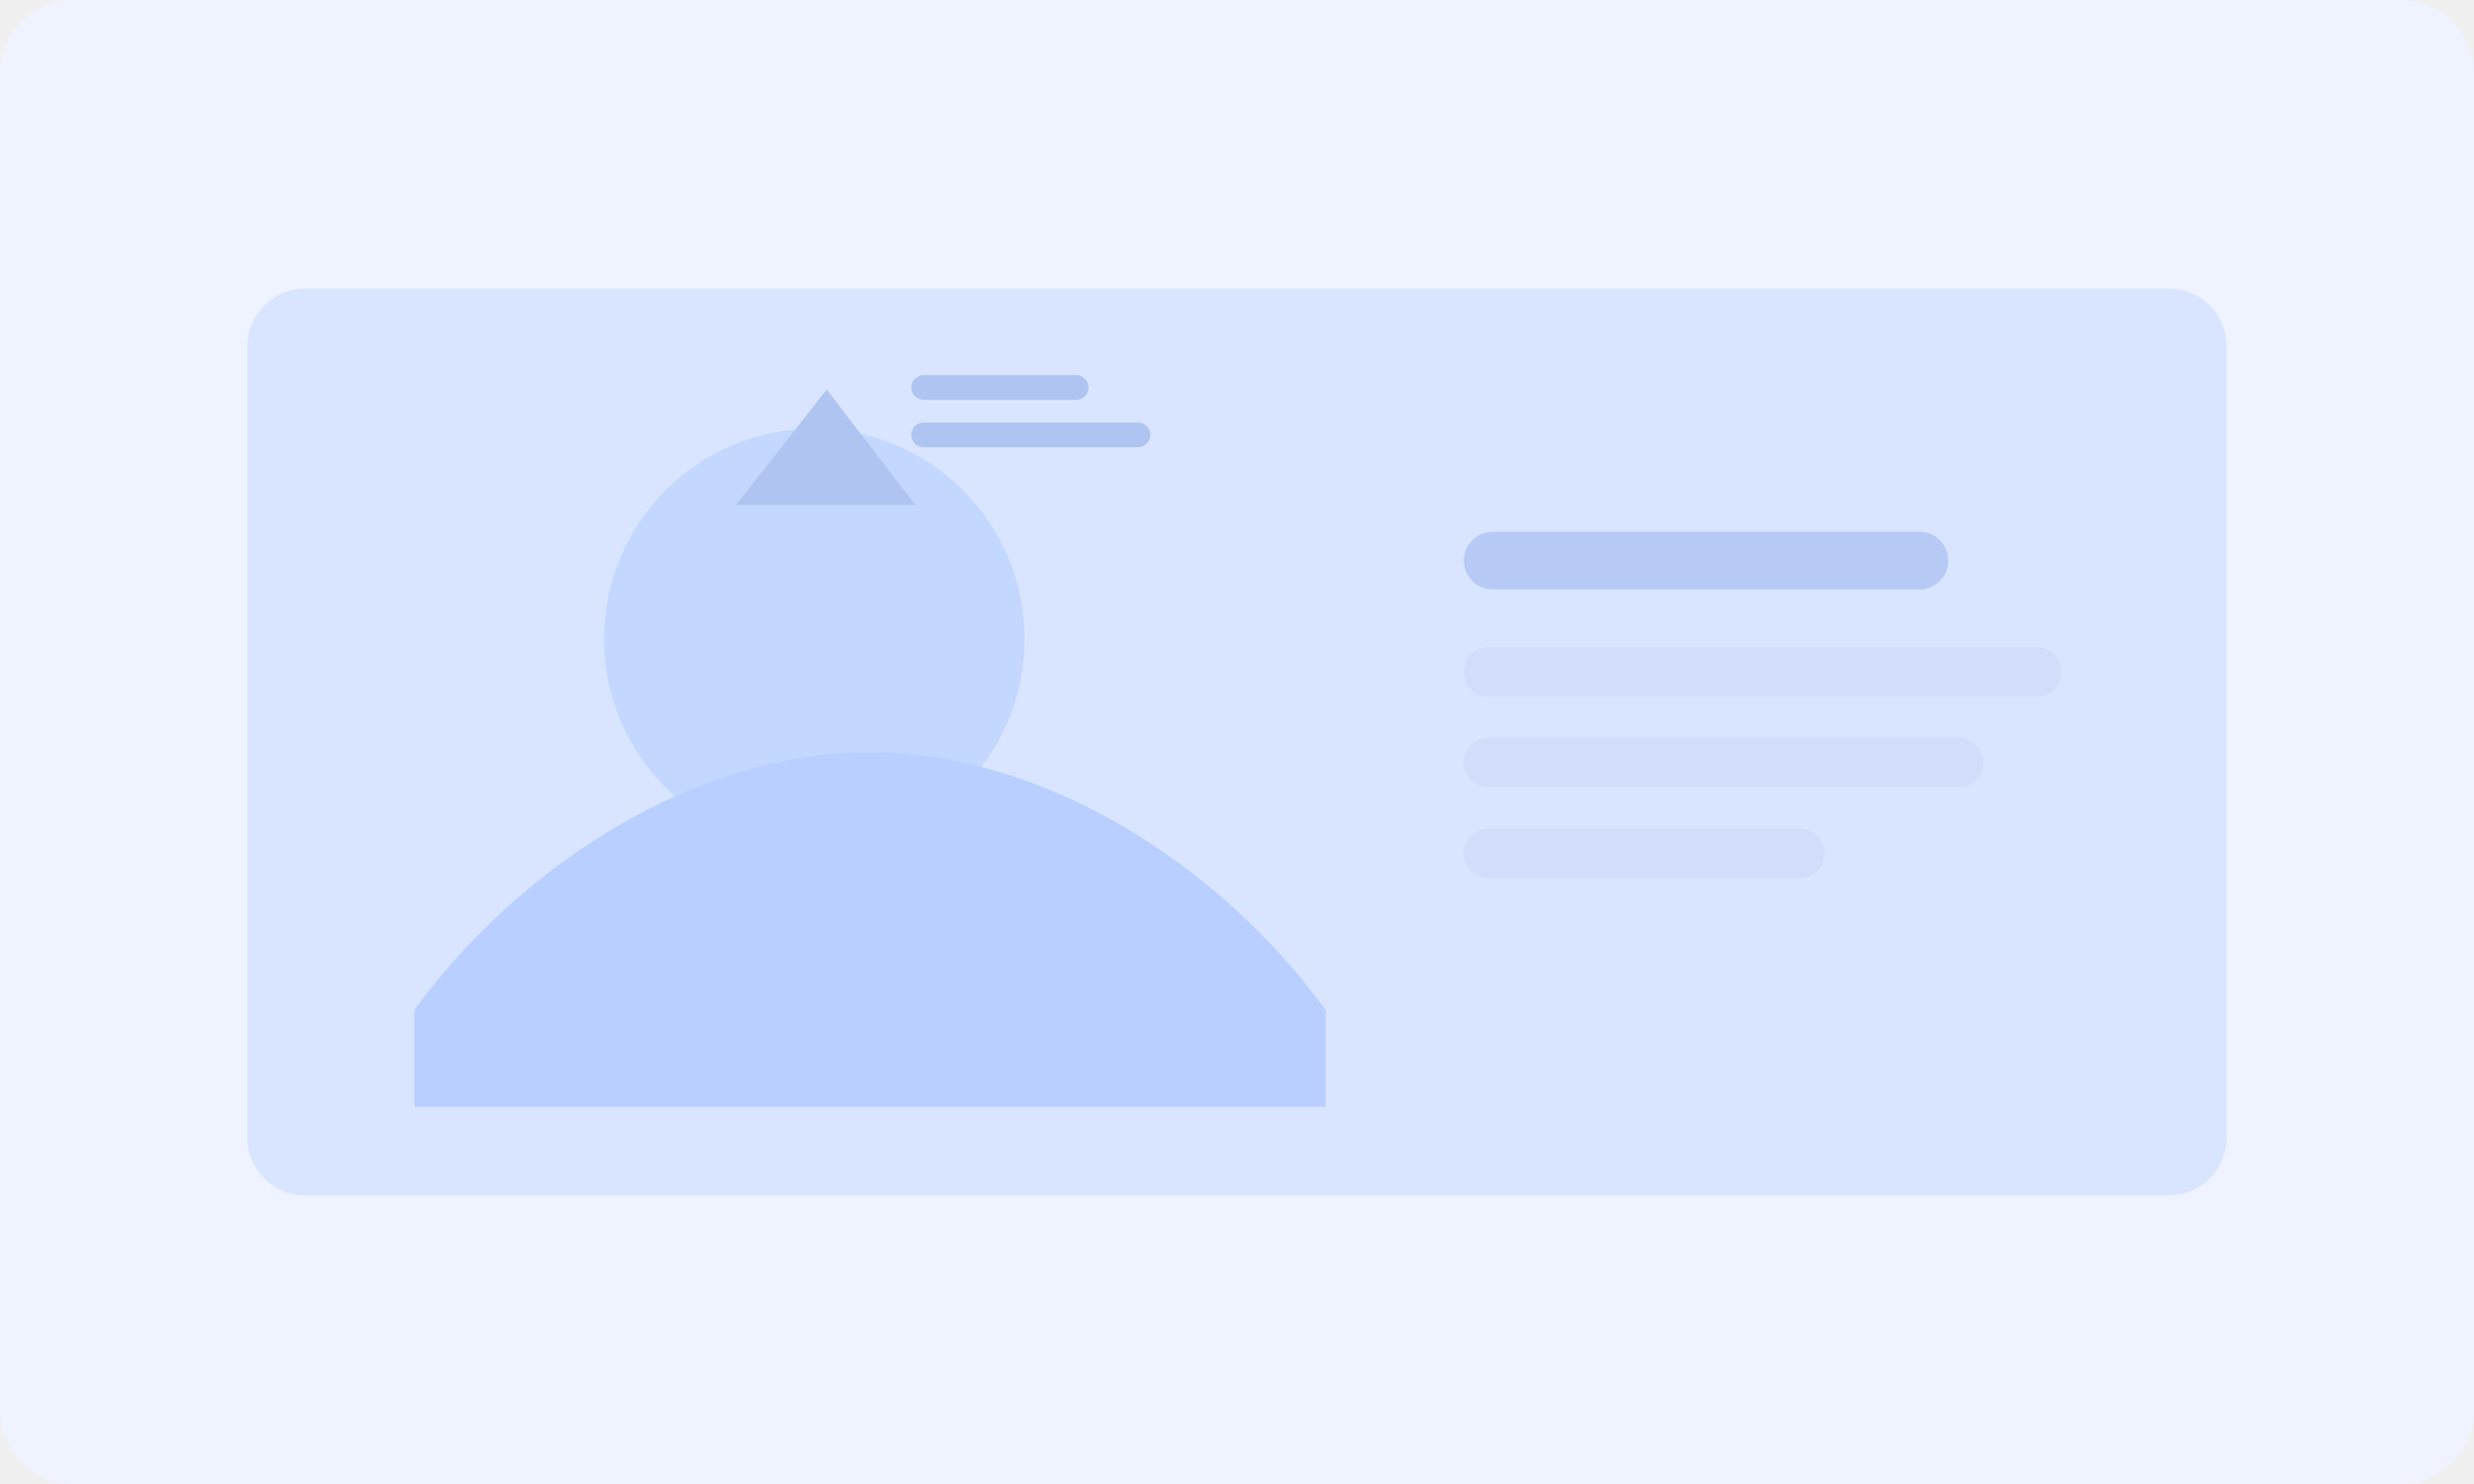
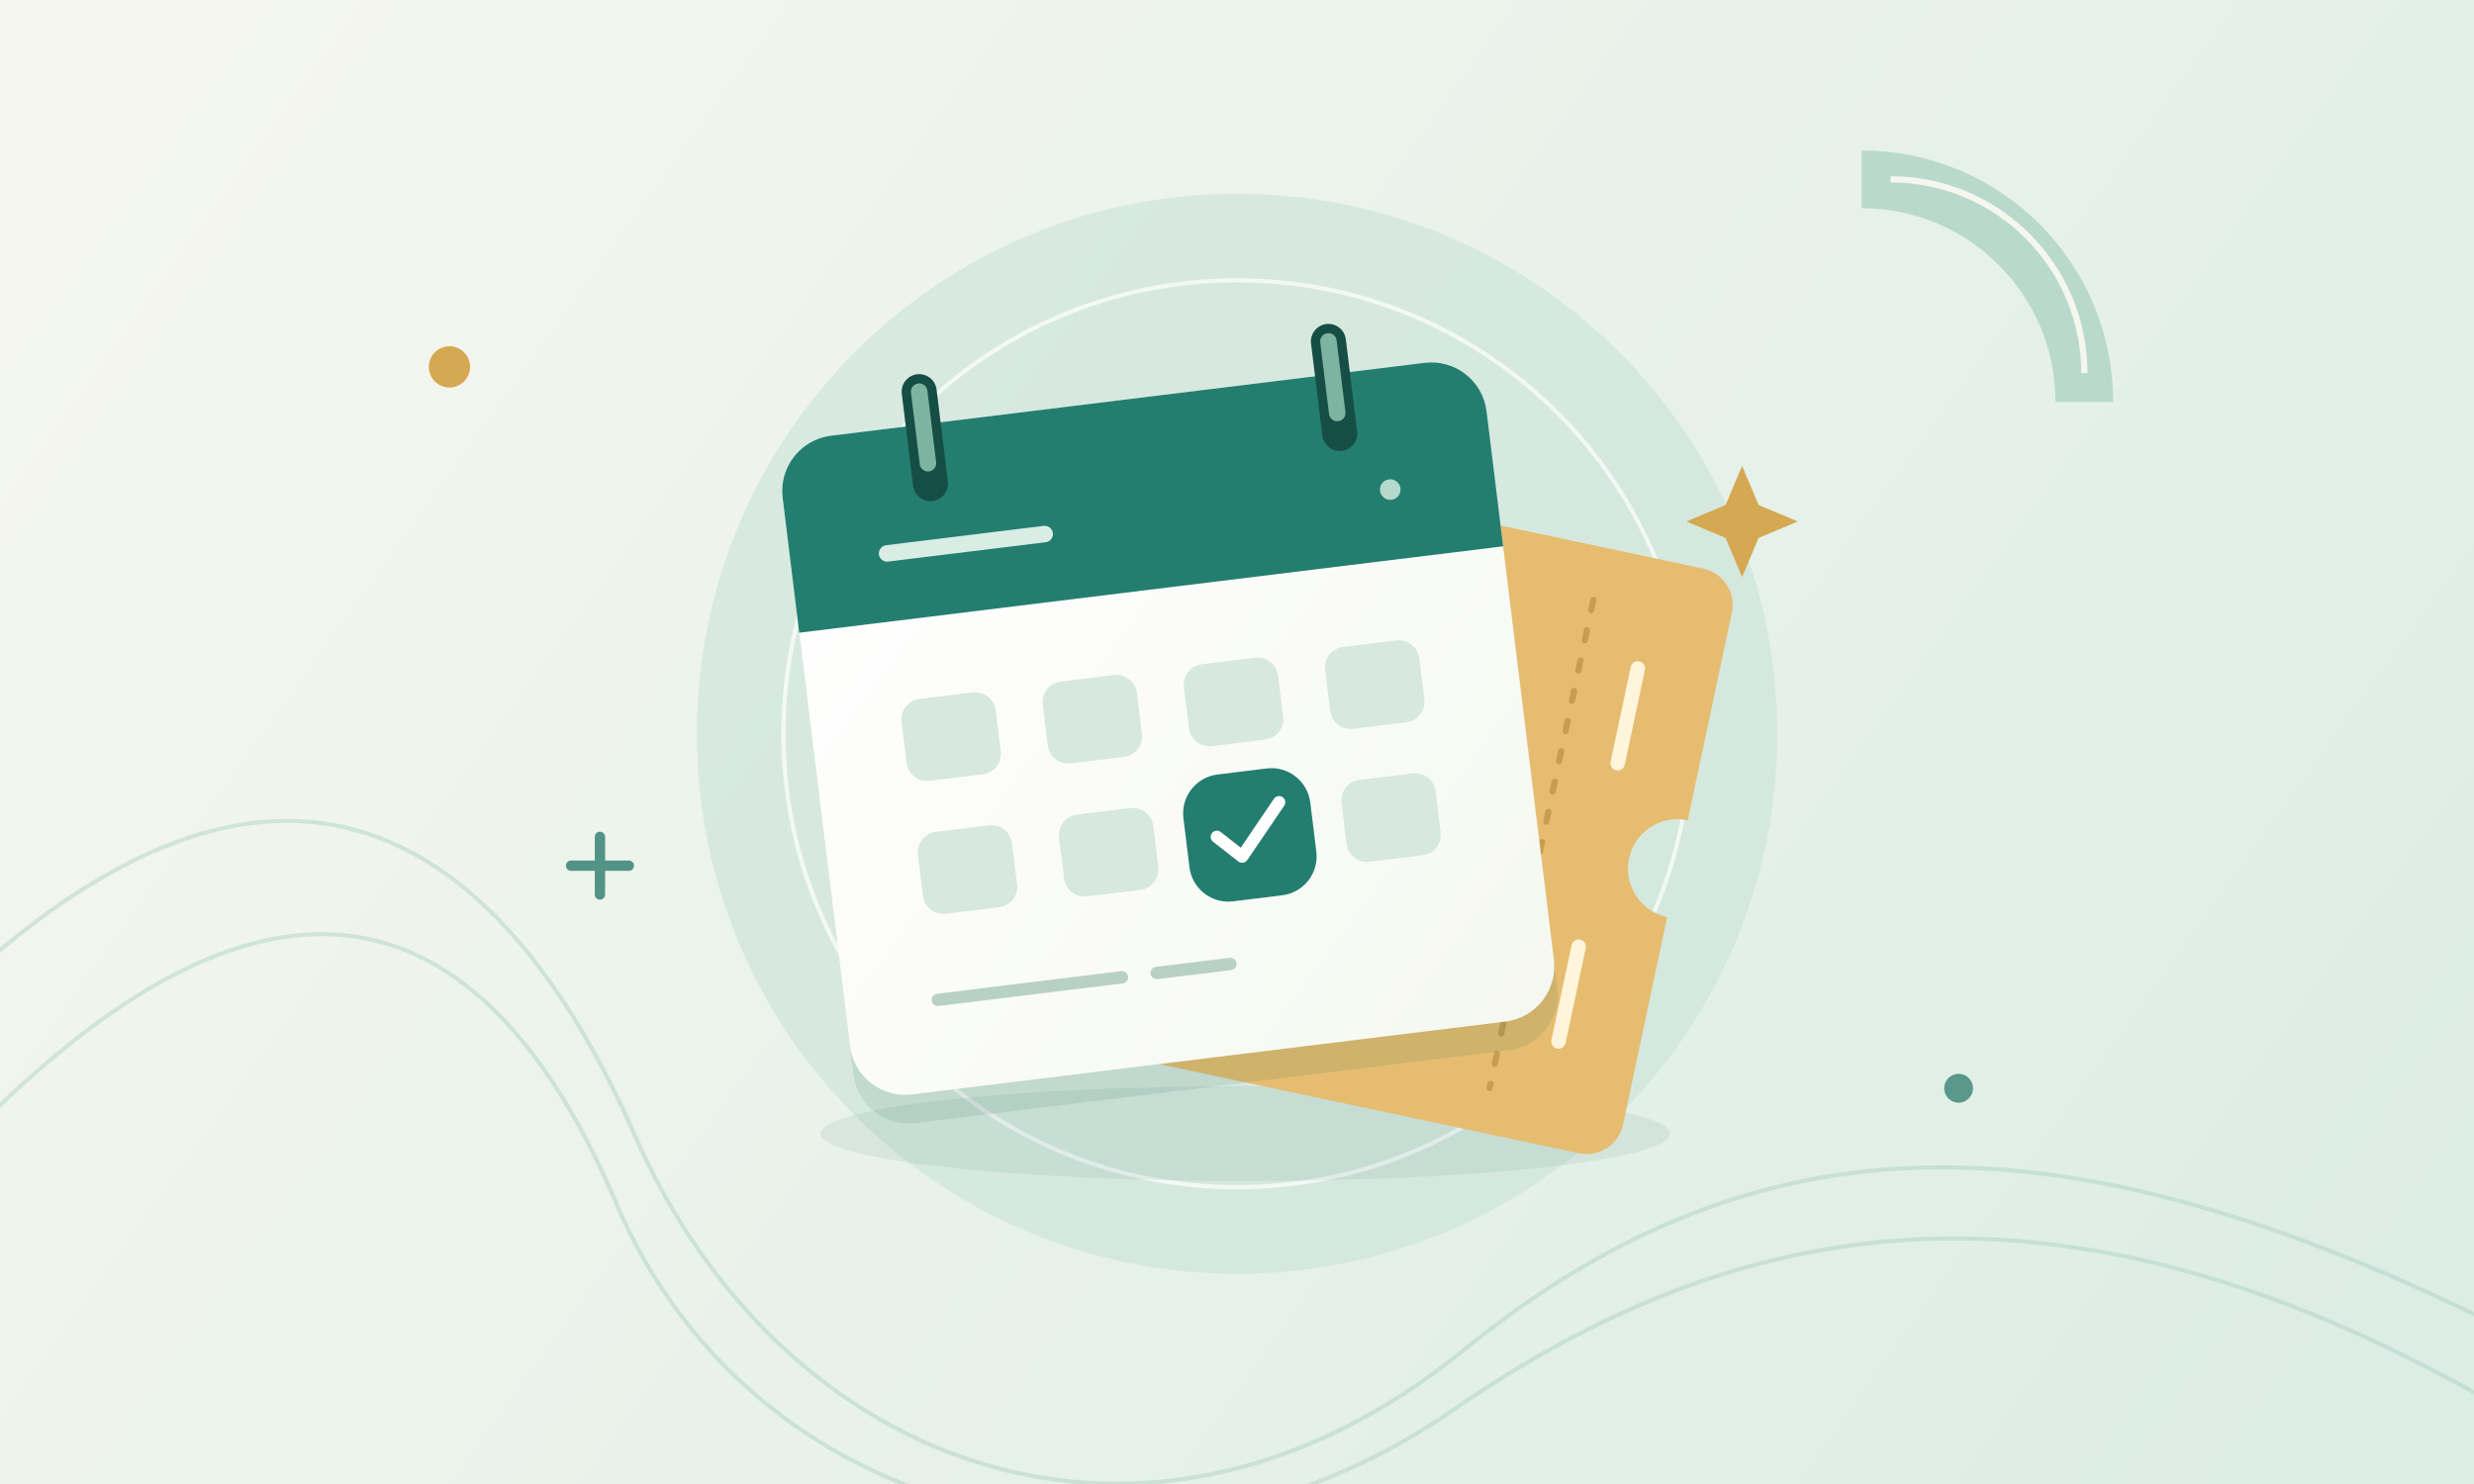
- <svg xmlns="http://www.w3.org/2000/svg" width="1200" height="720" viewBox="0 0 1200 720" fill="none">
-   <rect width="1200" height="720" rx="36" fill="#EEF3FF" />
-   <rect x="120" y="140" width="960" height="440" rx="28" fill="#D9E5FF" />
-   <circle cx="395" cy="310" r="102" fill="#C3D7FF" />
-   <path d="M201 490C252 420 337 365 422 365C507 365 592 420 643 490V537H201V490Z" fill="#B9CFFF" />
-   <rect x="710" y="258" width="235" height="28" rx="14" fill="#B7C9F5" />
-   <rect x="710" y="314" width="290" height="24" rx="12" fill="#D2DEF9" />
-   <rect x="710" y="358" width="252" height="24" rx="12" fill="#D2DEF9" />
-   <rect x="710" y="402" width="175" height="24" rx="12" fill="#D2DEF9" />
-   <path d="M357 245L401 189L444 245H357Z" fill="#AFC4F1" />
-   <rect x="442" y="182" width="86" height="12" rx="6" fill="#AFC4F1" />
-   <rect x="442" y="205" width="116" height="12" rx="6" fill="#AFC4F1" />
+ <svg xmlns="http://www.w3.org/2000/svg" width="1200" height="720" viewBox="0 0 1200 720" fill="none" role="img" aria-labelledby="title desc">
+   <defs>
+     <linearGradient id="background" x1="100" y1="0" x2="1100" y2="720" gradientUnits="userSpaceOnUse">
+       <stop stop-color="#F5F7EE" />
+       <stop offset="1" stop-color="#DCEDE6" />
+     </linearGradient>
+     <linearGradient id="calendar" x1="426" y1="210" x2="744" y2="512" gradientUnits="userSpaceOnUse">
+       <stop stop-color="#FFFFFF" />
+       <stop offset="1" stop-color="#F5F8F0" />
+     </linearGradient>
+   </defs>
+   <path fill="url(#background)" d="M0 0h1200v720H0z" />
+   <circle cx="600" cy="356" r="262" fill="#C9E3D7" fill-opacity=".6" />
+   <circle cx="600" cy="356" r="220" stroke="#FFFFFF" stroke-opacity=".7" stroke-width="2" />
+   <path d="M-72 533C115 317 237 389 308 551s248 229 402 104 315-117 560 19" stroke="#A9CFC1" stroke-opacity=".45" stroke-width="2" />
+   <path d="M-40 578C127 390 235 433 299 584s254 205 406 100 321-126 555 28" stroke="#A9CFC1" stroke-opacity=".45" stroke-width="2" />
+   <path d="M903 87a108 108 0 0 1 108 108" stroke="#BAD9CD" stroke-width="28" />
+   <path d="M917 87a94 94 0 0 1 94 94" stroke="#F5F7EE" stroke-width="3" />
+   <circle cx="218" cy="178" r="10" fill="#D5A852" />
+   <circle cx="950" cy="528" r="7" fill="#59988A" />
+   <path d="M291 406v28m-14-14h28" stroke="#529386" stroke-width="5" stroke-linecap="round" />
+   <path d="m837 245 8-19 8 19 19 8-19 8-8 19-8-19-19-8 19-8Z" fill="#D5A852" />
+   <ellipse cx="604" cy="550" rx="206" ry="23" fill="#427E6E" fill-opacity=".1" />
+   <g transform="rotate(12 689 397)">
+     <path d="M588 250h210a18 18 0 0 1 18 18v103a24 24 0 0 0 0 48v103a18 18 0 0 1-18 18H588a18 18 0 0 1-18-18V419a24 24 0 0 0 0-48V268a18 18 0 0 1 18-18Z" fill="#E6BD70" />
+     <path d="M749 276v242" stroke="#A87729" stroke-opacity=".45" stroke-width="3" stroke-linecap="round" stroke-dasharray="5 10" />
+     <path d="M777 304v47m0 91v47" stroke="#FFF5DD" stroke-width="7" stroke-linecap="round" />
+   </g>
+   <g transform="rotate(-7 571 356)">
+     <rect x="395" y="206" width="344" height="322" rx="27" fill="#245E51" fill-opacity=".12" />
+     <rect x="395" y="192" width="344" height="322" rx="27" fill="url(#calendar)" />
+     <path d="M422 192h290a27 27 0 0 1 27 27v66H395v-66a27 27 0 0 1 27-27Z" fill="#237E70" />
+     <path d="M467 176v45m200-45v45" stroke="#164E45" stroke-width="17" stroke-linecap="round" />
+     <path d="M467 176v35m200-35v35" stroke="#7DB4A1" stroke-width="8" stroke-linecap="round" />
+     <path d="M442 252h77" stroke="#D9EDE4" stroke-width="8" stroke-linecap="round" />
+     <circle cx="688" cy="251" r="5" fill="#B5D9CB" />
+     <g fill="#D6E8DF">
+       <rect x="439" y="324" width="46" height="40" rx="10" />
+       <rect x="508" y="324" width="46" height="40" rx="10" />
+       <rect x="577" y="324" width="46" height="40" rx="10" />
+       <rect x="646" y="324" width="46" height="40" rx="10" />
+       <rect x="439" y="389" width="46" height="40" rx="10" />
+       <rect x="508" y="389" width="46" height="40" rx="10" />
+       <rect x="646" y="389" width="46" height="40" rx="10" />
+     </g>
+     <rect x="569" y="378" width="62" height="62" rx="19" fill="#237E70" />
+     <path d="m584 408 11 11 21-24" stroke="#FFFFFF" stroke-width="6" stroke-linecap="round" stroke-linejoin="round" />
+     <path d="M440 470h90m17 0h36" stroke="#B7D2C5" stroke-width="6" stroke-linecap="round" />
+   </g>
</svg>
